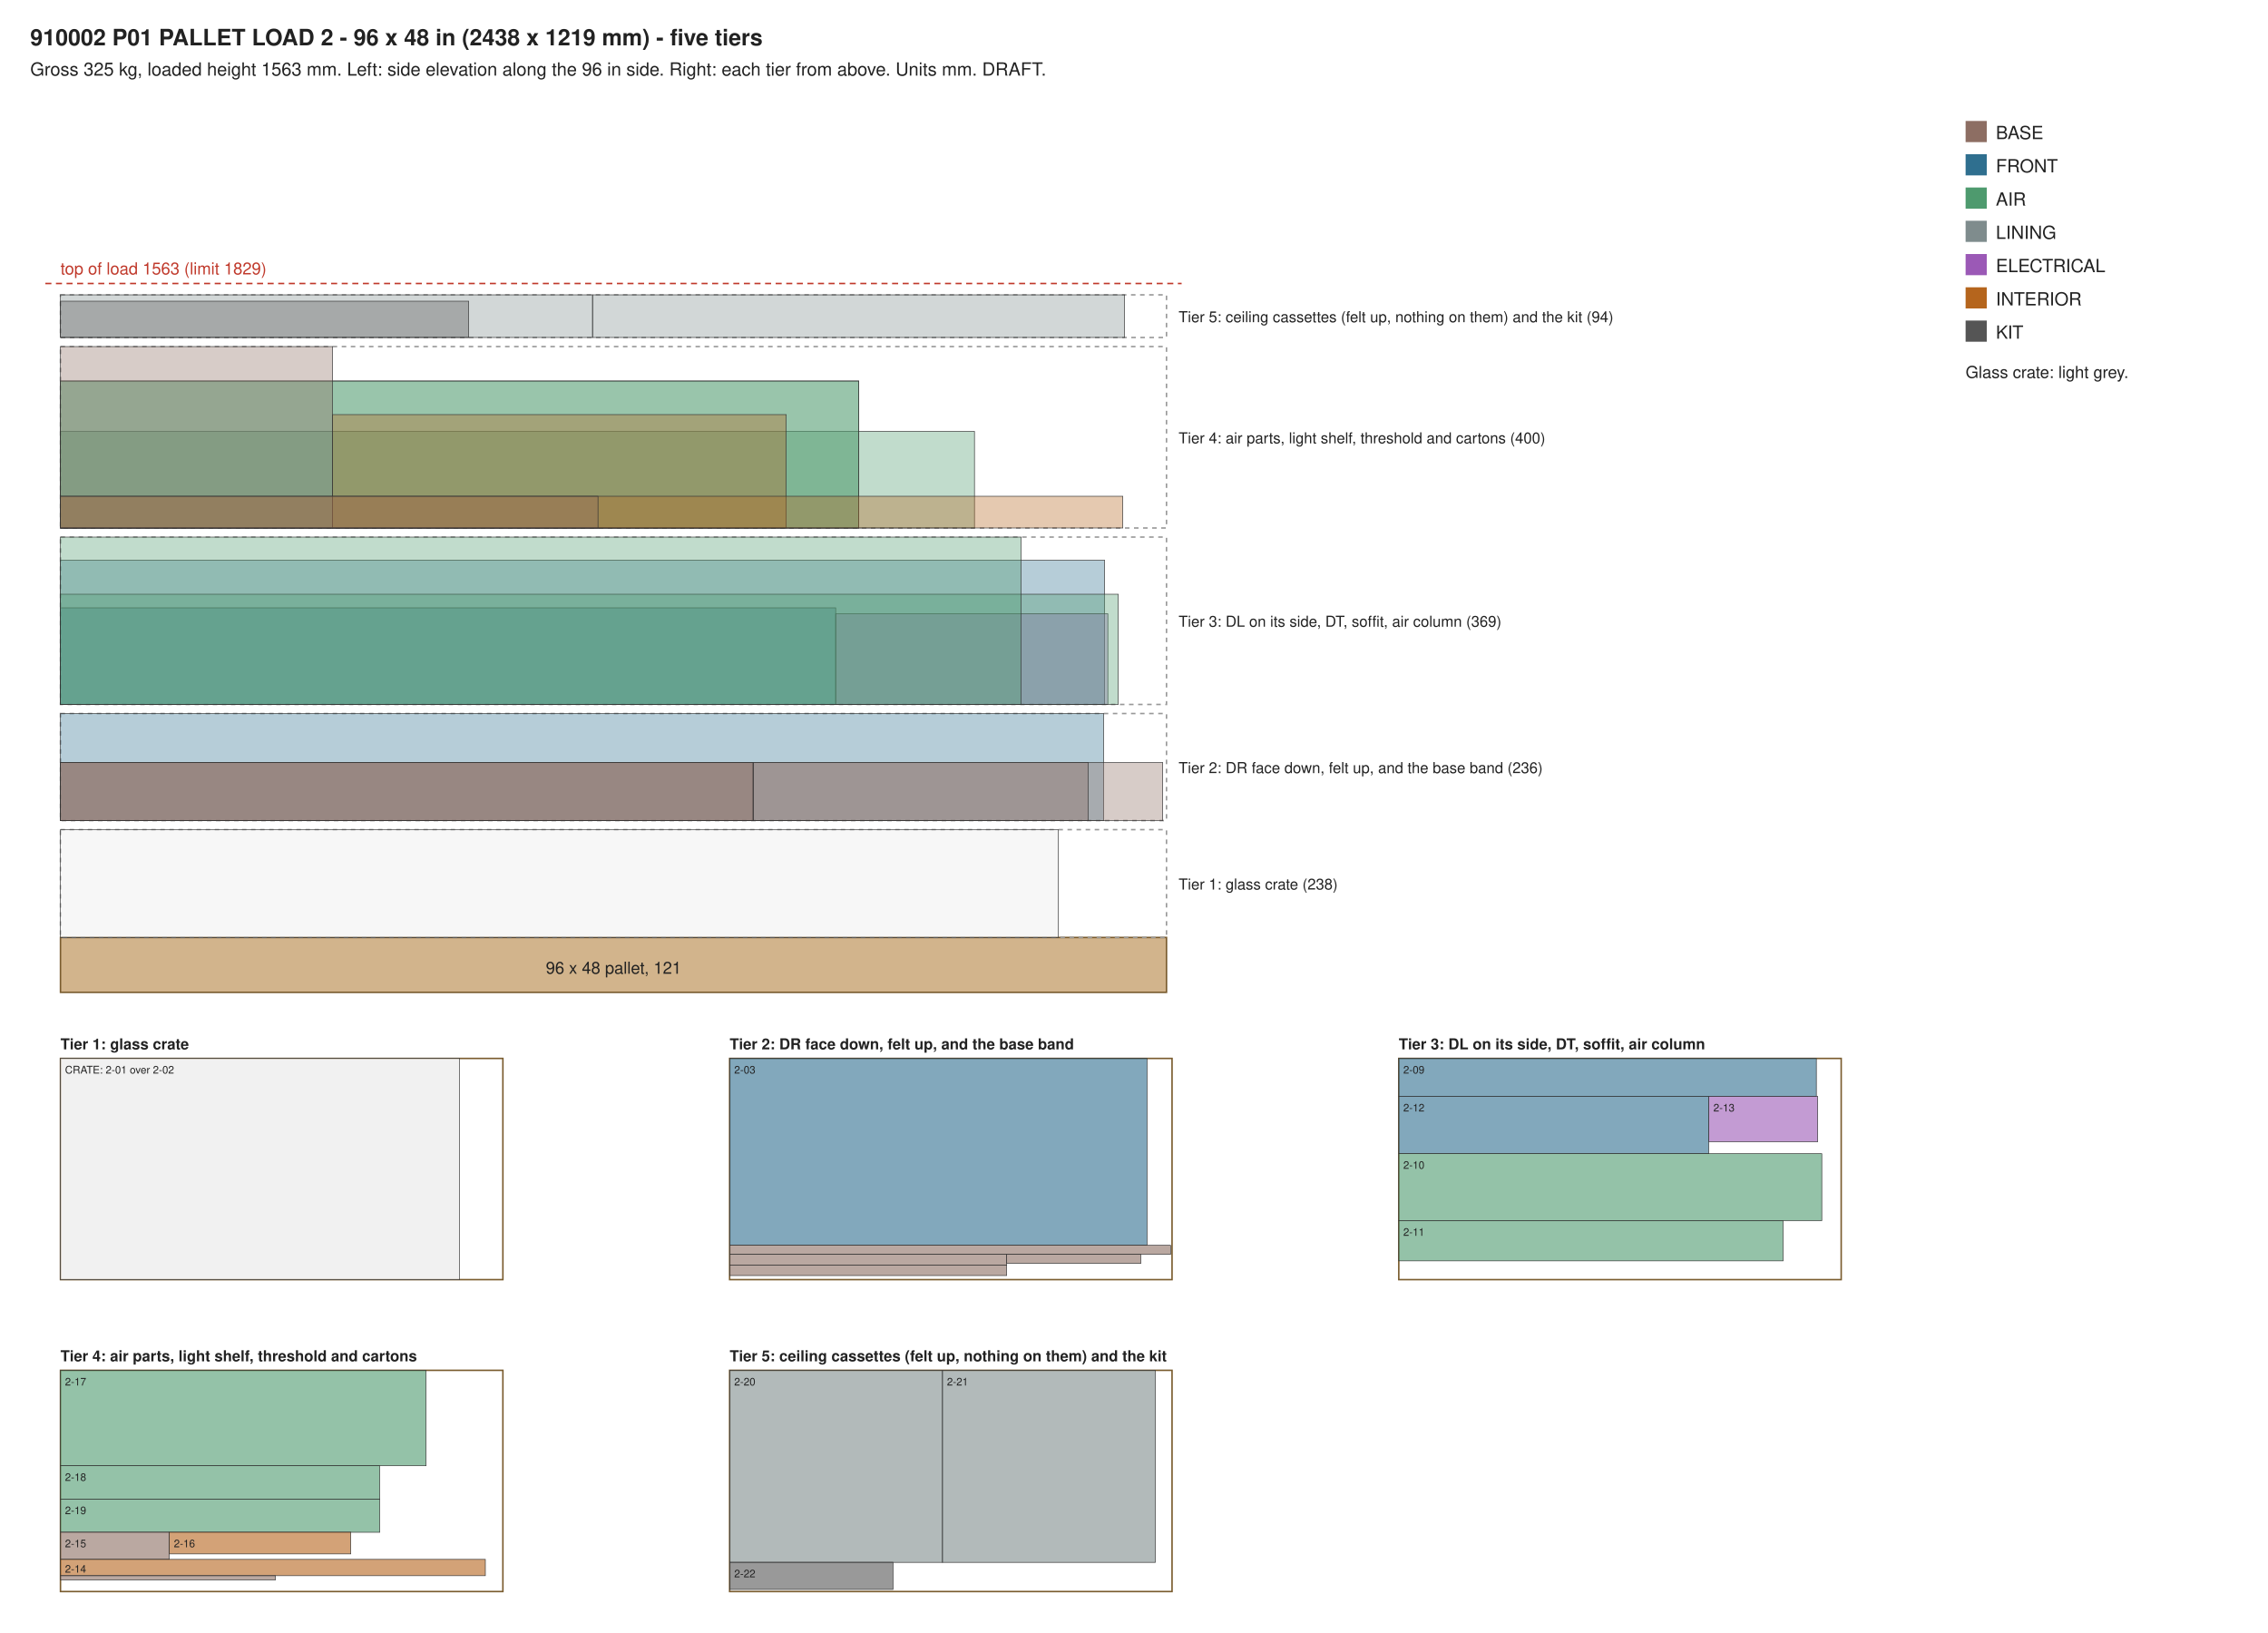
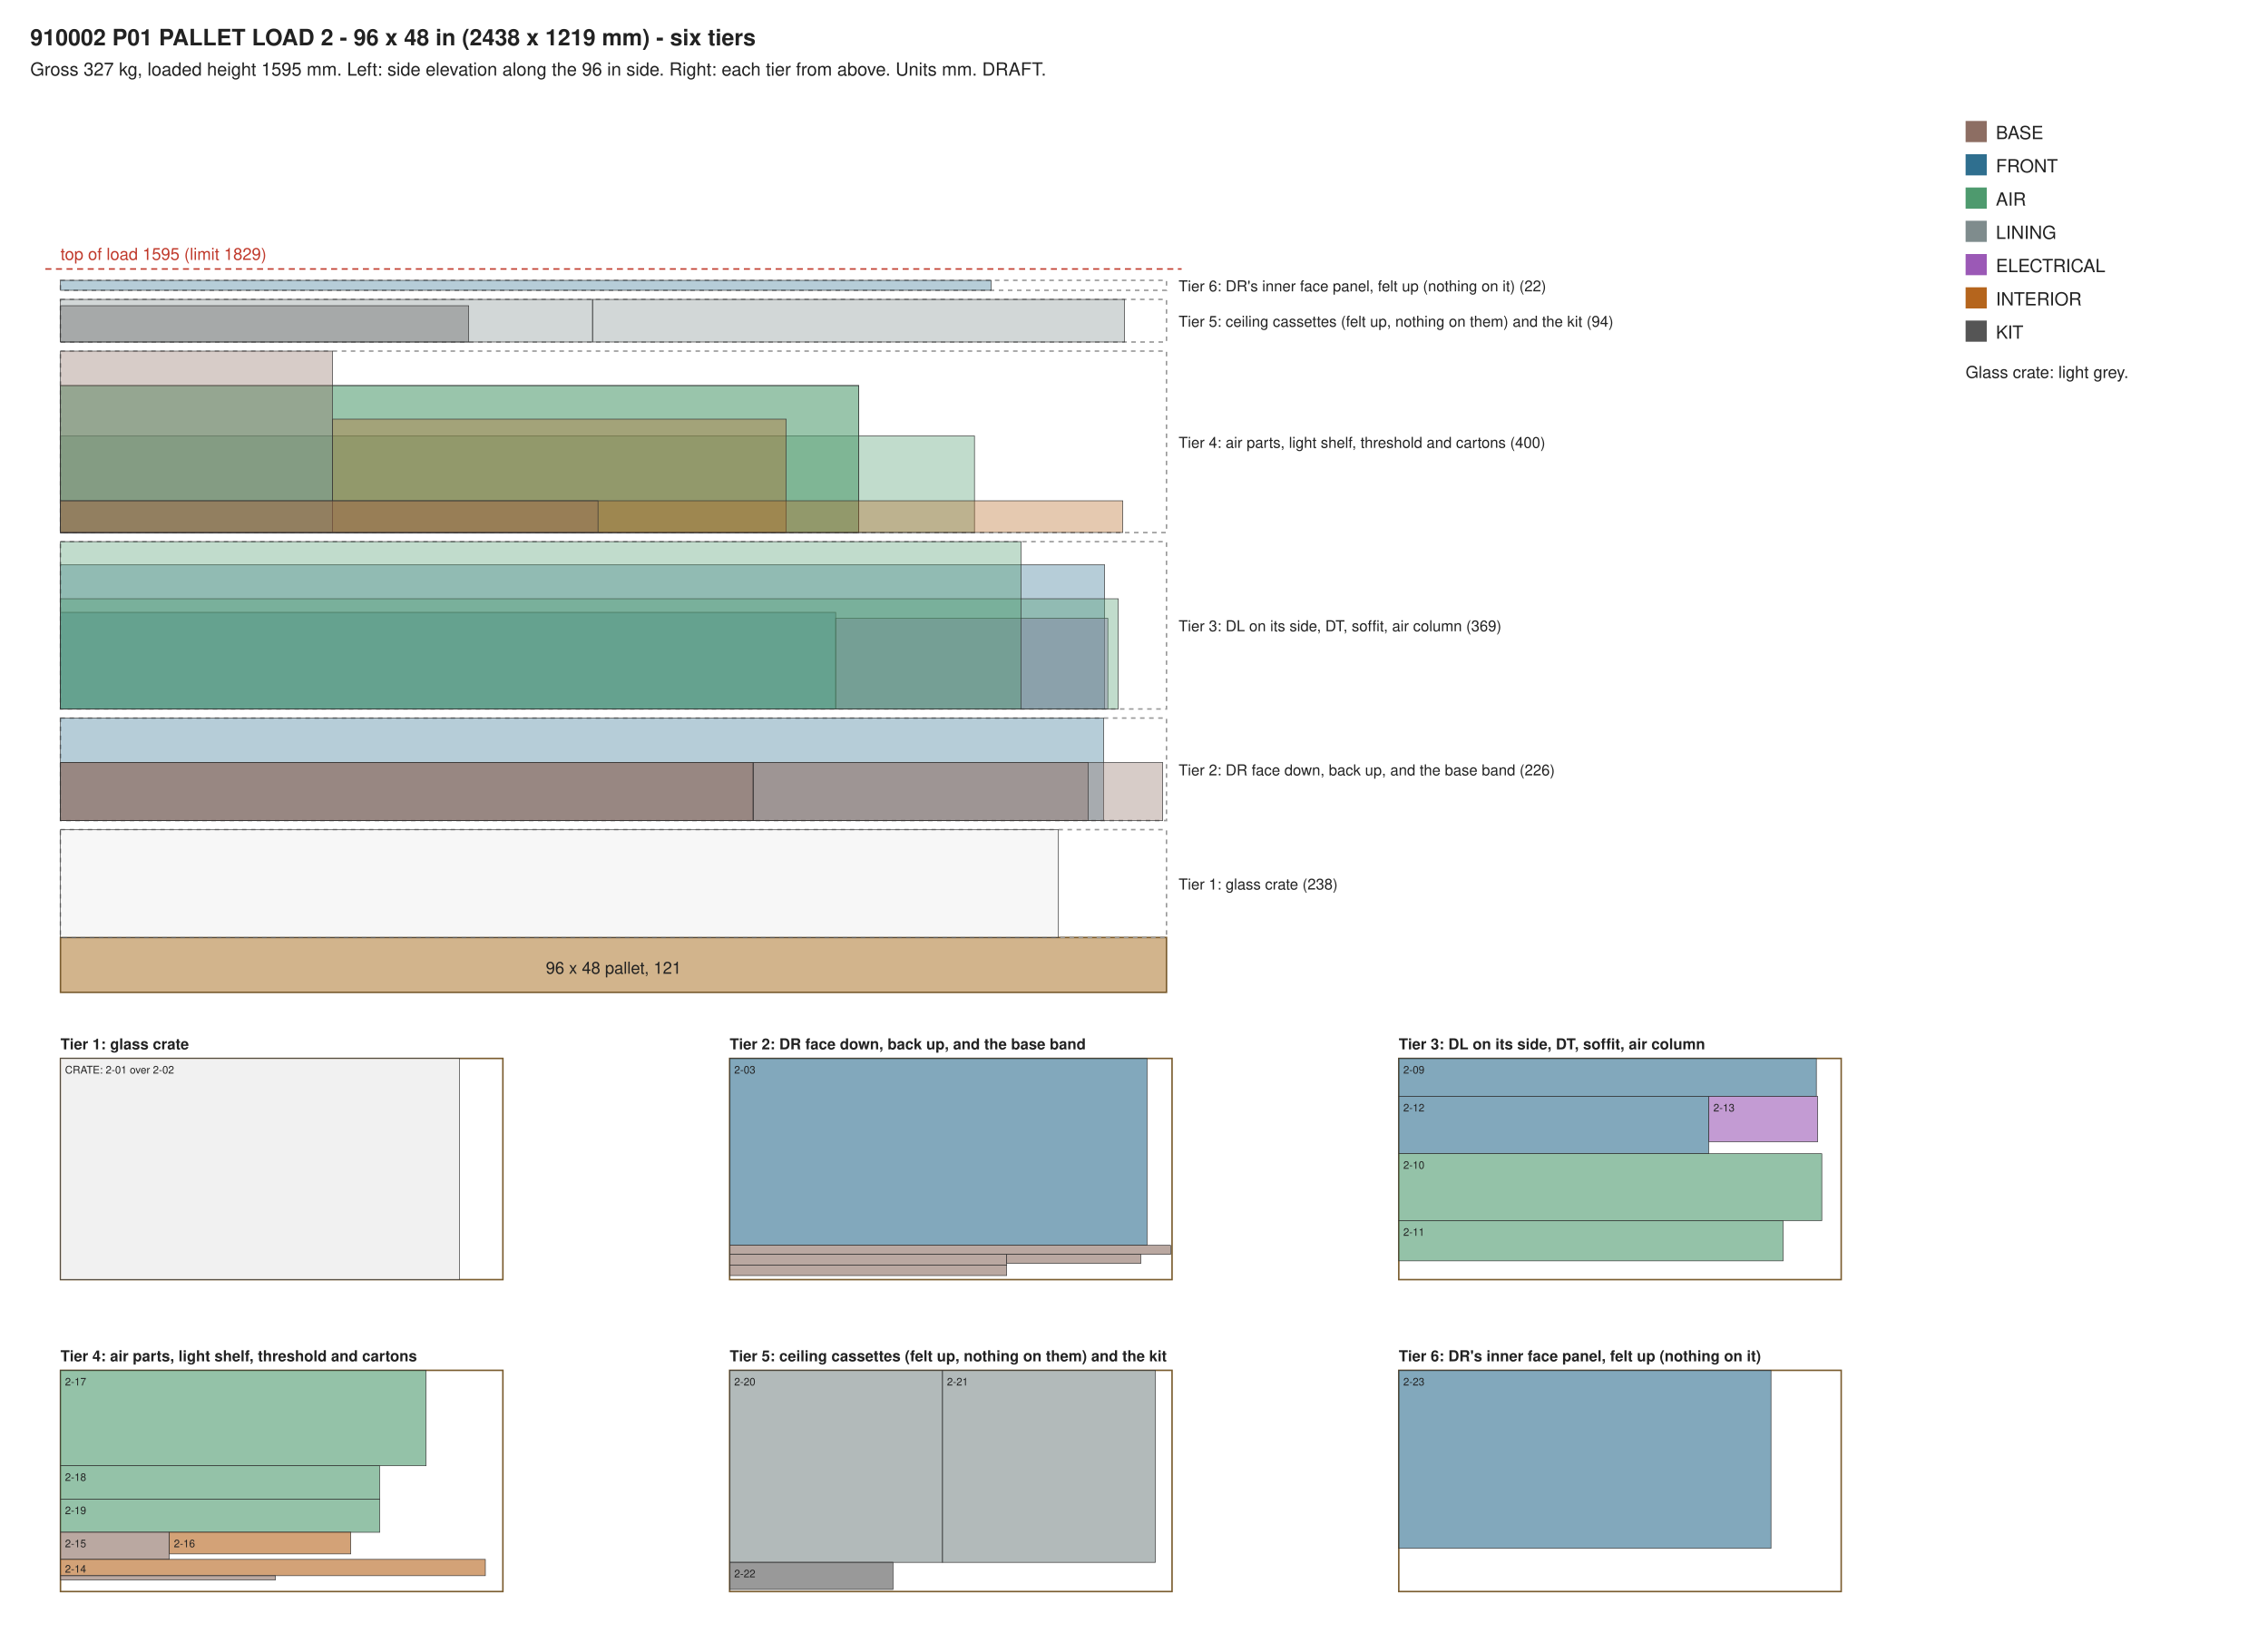
<svg xmlns="http://www.w3.org/2000/svg" width="1500" height="1080" viewBox="0 0 1500 1080">
  <rect width="1500" height="1080" fill="#ffffff" />
-   <text x="20.0" y="30.0" font-family="Helvetica, Arial, sans-serif" font-size="15" text-anchor="start" font-weight="bold" fill="#222">910002 P01  PALLET LOAD 2 - 96 x 48 in (2438 x 1219 mm) - five tiers</text>
-   <text x="20.0" y="50.0" font-family="Helvetica, Arial, sans-serif" font-size="12" text-anchor="start" font-weight="normal" fill="#222">Gross 325 kg, loaded height 1563 mm. Left: side elevation along the 96 in side. Right: each tier from above. Units mm. DRAFT.</text>
+   <text x="20.0" y="30.0" font-family="Helvetica, Arial, sans-serif" font-size="15" text-anchor="start" font-weight="bold" fill="#222">910002 P01  PALLET LOAD 2 - 96 x 48 in (2438 x 1219 mm) - six tiers</text>
+   <text x="20.0" y="50.0" font-family="Helvetica, Arial, sans-serif" font-size="12" text-anchor="start" font-weight="normal" fill="#222">Gross 327 kg, loaded height 1595 mm. Left: side elevation along the 96 in side. Right: each tier from above. Units mm. DRAFT.</text>
  <rect x="40" y="620" width="731.5" height="36.3" fill="#d2b48c" stroke="#7a5c2e" />
  <text x="405.8" y="644.0" font-family="Helvetica, Arial, sans-serif" font-size="11" text-anchor="middle" font-weight="normal" fill="#222">96 x 48 pallet, 121</text>
  <rect x="40" y="548.7" width="731.5" height="71.3" fill="none" stroke="#999" stroke-dasharray="3 3" />
  <rect x="40.0" y="548.7" width="660.0" height="71.3" fill="#e8e8e8" fill-opacity="0.35" stroke="#333" stroke-width="0.4" />
  <text x="779.5" y="588.3" font-family="Helvetica, Arial, sans-serif" font-size="10" text-anchor="start" font-weight="normal" fill="#222">Tier 1: glass crate (238)</text>
-   <rect x="40" y="471.9" width="731.5" height="70.8" fill="none" stroke="#999" stroke-dasharray="3 3" />
-   <rect x="40.0" y="471.9" width="690.0" height="70.8" fill="#2f6f8f" fill-opacity="0.35" stroke="#333" stroke-width="0.4" />
+   <rect x="40" y="474.9" width="731.5" height="67.8" fill="none" stroke="#999" stroke-dasharray="3 3" />
+   <rect x="40.0" y="474.9" width="690.0" height="67.8" fill="#2f6f8f" fill-opacity="0.35" stroke="#333" stroke-width="0.4" />
  <rect x="40.0" y="504.3" width="729.0" height="38.4" fill="#8d6e63" fill-opacity="0.35" stroke="#333" stroke-width="0.4" />
  <rect x="40.0" y="504.3" width="458.1" height="38.4" fill="#8d6e63" fill-opacity="0.35" stroke="#333" stroke-width="0.4" />
  <rect x="498.1" y="504.3" width="221.7" height="38.4" fill="#8d6e63" fill-opacity="0.35" stroke="#333" stroke-width="0.4" />
  <rect x="40.0" y="504.3" width="458.1" height="38.4" fill="#8d6e63" fill-opacity="0.35" stroke="#333" stroke-width="0.4" />
-   <text x="779.5" y="511.3" font-family="Helvetica, Arial, sans-serif" font-size="10" text-anchor="start" font-weight="normal" fill="#222">Tier 2: DR face down, felt up, and the base band (236)</text>
-   <rect x="40" y="355.2" width="731.5" height="110.7" fill="none" stroke="#999" stroke-dasharray="3 3" />
-   <rect x="40.0" y="370.5" width="690.6" height="95.4" fill="#2f6f8f" fill-opacity="0.35" stroke="#333" stroke-width="0.4" />
-   <rect x="40.0" y="402.0" width="512.7" height="63.9" fill="#2f6f8f" fill-opacity="0.35" stroke="#333" stroke-width="0.4" />
-   <rect x="552.7" y="405.9" width="180.0" height="60.0" fill="#9b59b6" fill-opacity="0.35" stroke="#333" stroke-width="0.4" />
-   <rect x="40.0" y="393.0" width="699.6" height="72.9" fill="#4e9a6e" fill-opacity="0.35" stroke="#333" stroke-width="0.4" />
-   <rect x="40.0" y="355.2" width="635.4" height="110.7" fill="#4e9a6e" fill-opacity="0.35" stroke="#333" stroke-width="0.4" />
-   <text x="779.5" y="414.5" font-family="Helvetica, Arial, sans-serif" font-size="10" text-anchor="start" font-weight="normal" fill="#222">Tier 3: DL on its side, DT, soffit, air column (369)</text>
-   <rect x="40" y="229.2" width="731.5" height="120.0" fill="none" stroke="#999" stroke-dasharray="3 3" />
-   <rect x="40.0" y="285.3" width="604.5" height="63.9" fill="#4e9a6e" fill-opacity="0.35" stroke="#333" stroke-width="0.4" />
-   <rect x="40.0" y="252.0" width="528.0" height="97.2" fill="#4e9a6e" fill-opacity="0.35" stroke="#333" stroke-width="0.4" />
-   <rect x="40.0" y="252.0" width="528.0" height="97.2" fill="#4e9a6e" fill-opacity="0.35" stroke="#333" stroke-width="0.4" />
-   <rect x="40.0" y="229.2" width="180.0" height="120.0" fill="#8d6e63" fill-opacity="0.35" stroke="#333" stroke-width="0.4" />
-   <rect x="220.0" y="274.2" width="300.0" height="75.0" fill="#b5651d" fill-opacity="0.35" stroke="#333" stroke-width="0.4" />
-   <rect x="40.0" y="328.2" width="702.6" height="21.0" fill="#b5651d" fill-opacity="0.35" stroke="#333" stroke-width="0.4" />
-   <rect x="40.0" y="328.2" width="355.5" height="21.0" fill="#8d6e63" fill-opacity="0.35" stroke="#333" stroke-width="0.4" />
-   <text x="779.5" y="293.2" font-family="Helvetica, Arial, sans-serif" font-size="10" text-anchor="start" font-weight="normal" fill="#222">Tier 4: air parts, light shelf, threshold and cartons (400)</text>
-   <rect x="40" y="195.0" width="731.5" height="28.2" fill="none" stroke="#999" stroke-dasharray="3 3" />
-   <rect x="40.0" y="195.0" width="351.9" height="28.2" fill="#7f8c8d" fill-opacity="0.35" stroke="#333" stroke-width="0.4" />
-   <rect x="391.9" y="195.0" width="351.9" height="28.2" fill="#7f8c8d" fill-opacity="0.35" stroke="#333" stroke-width="0.4" />
-   <rect x="40.0" y="199.2" width="270.0" height="24.0" fill="#555555" fill-opacity="0.35" stroke="#333" stroke-width="0.4" />
-   <text x="779.5" y="213.1" font-family="Helvetica, Arial, sans-serif" font-size="10" text-anchor="start" font-weight="normal" fill="#222">Tier 5: ceiling cassettes (felt up, nothing on them) and the kit (94)</text>
-   <line x1="30" y1="187.5" x2="781.5" y2="187.5" stroke="#c0392b" stroke-dasharray="4 3" />
-   <text x="40.0" y="181.5" font-family="Helvetica, Arial, sans-serif" font-size="11" text-anchor="start" font-weight="normal" fill="#c0392b">top of load 1563 (limit 1829)</text>
+   <text x="779.5" y="512.8" font-family="Helvetica, Arial, sans-serif" font-size="10" text-anchor="start" font-weight="normal" fill="#222">Tier 2: DR face down, back up, and the base band (226)</text>
+   <rect x="40" y="358.2" width="731.5" height="110.7" fill="none" stroke="#999" stroke-dasharray="3 3" />
+   <rect x="40.0" y="373.5" width="690.6" height="95.4" fill="#2f6f8f" fill-opacity="0.35" stroke="#333" stroke-width="0.4" />
+   <rect x="40.0" y="405.0" width="512.7" height="63.9" fill="#2f6f8f" fill-opacity="0.35" stroke="#333" stroke-width="0.4" />
+   <rect x="552.7" y="408.9" width="180.0" height="60.0" fill="#9b59b6" fill-opacity="0.35" stroke="#333" stroke-width="0.4" />
+   <rect x="40.0" y="396.0" width="699.6" height="72.9" fill="#4e9a6e" fill-opacity="0.35" stroke="#333" stroke-width="0.4" />
+   <rect x="40.0" y="358.2" width="635.4" height="110.7" fill="#4e9a6e" fill-opacity="0.35" stroke="#333" stroke-width="0.4" />
+   <text x="779.5" y="417.5" font-family="Helvetica, Arial, sans-serif" font-size="10" text-anchor="start" font-weight="normal" fill="#222">Tier 3: DL on its side, DT, soffit, air column (369)</text>
+   <rect x="40" y="232.2" width="731.5" height="120.0" fill="none" stroke="#999" stroke-dasharray="3 3" />
+   <rect x="40.0" y="288.3" width="604.5" height="63.9" fill="#4e9a6e" fill-opacity="0.35" stroke="#333" stroke-width="0.4" />
+   <rect x="40.0" y="255.0" width="528.0" height="97.2" fill="#4e9a6e" fill-opacity="0.35" stroke="#333" stroke-width="0.4" />
+   <rect x="40.0" y="255.0" width="528.0" height="97.2" fill="#4e9a6e" fill-opacity="0.35" stroke="#333" stroke-width="0.4" />
+   <rect x="40.0" y="232.2" width="180.0" height="120.0" fill="#8d6e63" fill-opacity="0.35" stroke="#333" stroke-width="0.4" />
+   <rect x="220.0" y="277.2" width="300.0" height="75.0" fill="#b5651d" fill-opacity="0.35" stroke="#333" stroke-width="0.4" />
+   <rect x="40.0" y="331.2" width="702.6" height="21.0" fill="#b5651d" fill-opacity="0.35" stroke="#333" stroke-width="0.4" />
+   <rect x="40.0" y="331.2" width="355.5" height="21.0" fill="#8d6e63" fill-opacity="0.35" stroke="#333" stroke-width="0.4" />
+   <text x="779.5" y="296.2" font-family="Helvetica, Arial, sans-serif" font-size="10" text-anchor="start" font-weight="normal" fill="#222">Tier 4: air parts, light shelf, threshold and cartons (400)</text>
+   <rect x="40" y="198.0" width="731.5" height="28.2" fill="none" stroke="#999" stroke-dasharray="3 3" />
+   <rect x="40.0" y="198.0" width="351.9" height="28.2" fill="#7f8c8d" fill-opacity="0.35" stroke="#333" stroke-width="0.4" />
+   <rect x="391.9" y="198.0" width="351.9" height="28.2" fill="#7f8c8d" fill-opacity="0.35" stroke="#333" stroke-width="0.4" />
+   <rect x="40.0" y="202.2" width="270.0" height="24.0" fill="#555555" fill-opacity="0.35" stroke="#333" stroke-width="0.4" />
+   <text x="779.5" y="216.1" font-family="Helvetica, Arial, sans-serif" font-size="10" text-anchor="start" font-weight="normal" fill="#222">Tier 5: ceiling cassettes (felt up, nothing on them) and the kit (94)</text>
+   <rect x="40" y="185.4" width="731.5" height="6.6" fill="none" stroke="#999" stroke-dasharray="3 3" />
+   <rect x="40.0" y="185.4" width="615.6" height="6.6" fill="#2f6f8f" fill-opacity="0.35" stroke="#333" stroke-width="0.4" />
+   <text x="779.5" y="192.7" font-family="Helvetica, Arial, sans-serif" font-size="10" text-anchor="start" font-weight="normal" fill="#222">Tier 6: DR's inner face panel, felt up (nothing on it) (22)</text>
+   <line x1="30" y1="177.9" x2="781.5" y2="177.9" stroke="#c0392b" stroke-dasharray="4 3" />
+   <text x="40.0" y="171.9" font-family="Helvetica, Arial, sans-serif" font-size="11" text-anchor="start" font-weight="normal" fill="#c0392b">top of load 1595 (limit 1829)</text>
  <text x="40.0" y="694.0" font-family="Helvetica, Arial, sans-serif" font-size="10" text-anchor="start" font-weight="bold" fill="#222">Tier 1: glass crate</text>
  <rect x="40.0" y="700.0" width="292.6" height="146.3" fill="none" stroke="#7a5c2e" />
  <rect x="40.0" y="700.0" width="264.0" height="146.3" fill="#e8e8e8" fill-opacity="0.6" stroke="#333" stroke-width="0.4" />
  <text x="43.0" y="710.0" font-family="Helvetica, Arial, sans-serif" font-size="7" text-anchor="start" font-weight="normal" fill="#222">CRATE: 2-01 over 2-02</text>
-   <text x="482.6" y="694.0" font-family="Helvetica, Arial, sans-serif" font-size="10" text-anchor="start" font-weight="bold" fill="#222">Tier 2: DR face down, felt up, and the base band</text>
+   <text x="482.6" y="694.0" font-family="Helvetica, Arial, sans-serif" font-size="10" text-anchor="start" font-weight="bold" fill="#222">Tier 2: DR face down, back up, and the base band</text>
  <rect x="482.56" y="700.0" width="292.6" height="146.3" fill="none" stroke="#7a5c2e" />
  <rect x="482.6" y="700.0" width="276.0" height="123.6" fill="#2f6f8f" fill-opacity="0.6" stroke="#333" stroke-width="0.4" />
  <text x="485.6" y="710.0" font-family="Helvetica, Arial, sans-serif" font-size="7" text-anchor="start" font-weight="normal" fill="#222">2-03</text>
  <rect x="482.6" y="823.6" width="291.6" height="6.0" fill="#8d6e63" fill-opacity="0.6" stroke="#333" stroke-width="0.4" />
  <rect x="482.6" y="829.6" width="183.2" height="7.0" fill="#8d6e63" fill-opacity="0.6" stroke="#333" stroke-width="0.4" />
  <rect x="665.8" y="829.6" width="88.7" height="6.0" fill="#8d6e63" fill-opacity="0.6" stroke="#333" stroke-width="0.4" />
  <rect x="482.6" y="836.6" width="183.2" height="7.0" fill="#8d6e63" fill-opacity="0.6" stroke="#333" stroke-width="0.4" />
  <text x="925.1" y="694.0" font-family="Helvetica, Arial, sans-serif" font-size="10" text-anchor="start" font-weight="bold" fill="#222">Tier 3: DL on its side, DT, soffit, air column</text>
  <rect x="925.12" y="700.0" width="292.6" height="146.3" fill="none" stroke="#7a5c2e" />
  <rect x="925.1" y="700.0" width="276.2" height="25.1" fill="#2f6f8f" fill-opacity="0.6" stroke="#333" stroke-width="0.4" />
  <text x="928.1" y="710.0" font-family="Helvetica, Arial, sans-serif" font-size="7" text-anchor="start" font-weight="normal" fill="#222">2-09</text>
  <rect x="925.1" y="725.1" width="205.1" height="37.9" fill="#2f6f8f" fill-opacity="0.6" stroke="#333" stroke-width="0.4" />
  <text x="928.1" y="735.1" font-family="Helvetica, Arial, sans-serif" font-size="7" text-anchor="start" font-weight="normal" fill="#222">2-12</text>
  <rect x="1130.2" y="725.1" width="72.0" height="30.0" fill="#9b59b6" fill-opacity="0.6" stroke="#333" stroke-width="0.4" />
  <text x="1133.2" y="735.1" font-family="Helvetica, Arial, sans-serif" font-size="7" text-anchor="start" font-weight="normal" fill="#222">2-13</text>
  <rect x="925.1" y="763.0" width="279.8" height="44.3" fill="#4e9a6e" fill-opacity="0.6" stroke="#333" stroke-width="0.4" />
  <text x="928.1" y="773.0" font-family="Helvetica, Arial, sans-serif" font-size="7" text-anchor="start" font-weight="normal" fill="#222">2-10</text>
  <rect x="925.1" y="807.3" width="254.2" height="26.6" fill="#4e9a6e" fill-opacity="0.6" stroke="#333" stroke-width="0.4" />
  <text x="928.1" y="817.3" font-family="Helvetica, Arial, sans-serif" font-size="7" text-anchor="start" font-weight="normal" fill="#222">2-11</text>
  <text x="40.0" y="900.3" font-family="Helvetica, Arial, sans-serif" font-size="10" text-anchor="start" font-weight="bold" fill="#222">Tier 4: air parts, light shelf, threshold and cartons</text>
  <rect x="40.0" y="906.28" width="292.6" height="146.3" fill="none" stroke="#7a5c2e" />
  <rect x="40.0" y="906.3" width="241.8" height="63.1" fill="#4e9a6e" fill-opacity="0.6" stroke="#333" stroke-width="0.4" />
  <text x="43.0" y="916.3" font-family="Helvetica, Arial, sans-serif" font-size="7" text-anchor="start" font-weight="normal" fill="#222">2-17</text>
  <rect x="40.0" y="969.4" width="211.2" height="22.0" fill="#4e9a6e" fill-opacity="0.6" stroke="#333" stroke-width="0.4" />
  <text x="43.0" y="979.4" font-family="Helvetica, Arial, sans-serif" font-size="7" text-anchor="start" font-weight="normal" fill="#222">2-18</text>
  <rect x="40.0" y="991.4" width="211.2" height="22.0" fill="#4e9a6e" fill-opacity="0.6" stroke="#333" stroke-width="0.4" />
  <text x="43.0" y="1001.4" font-family="Helvetica, Arial, sans-serif" font-size="7" text-anchor="start" font-weight="normal" fill="#222">2-19</text>
  <rect x="40.0" y="1013.3" width="72.0" height="18.0" fill="#8d6e63" fill-opacity="0.6" stroke="#333" stroke-width="0.4" />
  <text x="43.0" y="1023.3" font-family="Helvetica, Arial, sans-serif" font-size="7" text-anchor="start" font-weight="normal" fill="#222">2-15</text>
  <rect x="112.0" y="1013.3" width="120.0" height="14.4" fill="#b5651d" fill-opacity="0.6" stroke="#333" stroke-width="0.4" />
  <text x="115.0" y="1023.3" font-family="Helvetica, Arial, sans-serif" font-size="7" text-anchor="start" font-weight="normal" fill="#222">2-16</text>
  <rect x="40.0" y="1031.3" width="281.0" height="10.8" fill="#b5651d" fill-opacity="0.6" stroke="#333" stroke-width="0.4" />
  <text x="43.0" y="1040.1" font-family="Helvetica, Arial, sans-serif" font-size="7" text-anchor="start" font-weight="normal" fill="#222">2-14</text>
  <rect x="40.0" y="1042.1" width="142.2" height="2.8" fill="#8d6e63" fill-opacity="0.6" stroke="#333" stroke-width="0.4" />
  <text x="482.6" y="900.3" font-family="Helvetica, Arial, sans-serif" font-size="10" text-anchor="start" font-weight="bold" fill="#222">Tier 5: ceiling cassettes (felt up, nothing on them) and the kit</text>
  <rect x="482.56" y="906.28" width="292.6" height="146.3" fill="none" stroke="#7a5c2e" />
  <rect x="482.6" y="906.3" width="140.8" height="127.0" fill="#7f8c8d" fill-opacity="0.6" stroke="#333" stroke-width="0.4" />
  <text x="485.6" y="916.3" font-family="Helvetica, Arial, sans-serif" font-size="7" text-anchor="start" font-weight="normal" fill="#222">2-20</text>
  <rect x="623.3" y="906.3" width="140.8" height="127.0" fill="#7f8c8d" fill-opacity="0.6" stroke="#333" stroke-width="0.4" />
  <text x="626.3" y="916.3" font-family="Helvetica, Arial, sans-serif" font-size="7" text-anchor="start" font-weight="normal" fill="#222">2-21</text>
  <rect x="482.6" y="1033.2" width="108.0" height="18.0" fill="#555555" fill-opacity="0.6" stroke="#333" stroke-width="0.4" />
  <text x="485.6" y="1043.2" font-family="Helvetica, Arial, sans-serif" font-size="7" text-anchor="start" font-weight="normal" fill="#222">2-22</text>
+   <text x="925.1" y="900.3" font-family="Helvetica, Arial, sans-serif" font-size="10" text-anchor="start" font-weight="bold" fill="#222">Tier 6: DR's inner face panel, felt up (nothing on it)</text>
+   <rect x="925.12" y="906.28" width="292.6" height="146.3" fill="none" stroke="#7a5c2e" />
+   <rect x="925.1" y="906.3" width="246.2" height="117.7" fill="#2f6f8f" fill-opacity="0.6" stroke="#333" stroke-width="0.4" />
+   <text x="928.1" y="916.3" font-family="Helvetica, Arial, sans-serif" font-size="7" text-anchor="start" font-weight="normal" fill="#222">2-23</text>
  <rect x="1300" y="80" width="14" height="14" fill="#8d6e63" />
  <text x="1320.0" y="92.0" font-family="Helvetica, Arial, sans-serif" font-size="12" text-anchor="start" font-weight="normal" fill="#222">BASE</text>
  <rect x="1300" y="102" width="14" height="14" fill="#2f6f8f" />
  <text x="1320.0" y="114.0" font-family="Helvetica, Arial, sans-serif" font-size="12" text-anchor="start" font-weight="normal" fill="#222">FRONT</text>
  <rect x="1300" y="124" width="14" height="14" fill="#4e9a6e" />
  <text x="1320.0" y="136.0" font-family="Helvetica, Arial, sans-serif" font-size="12" text-anchor="start" font-weight="normal" fill="#222">AIR</text>
  <rect x="1300" y="146" width="14" height="14" fill="#7f8c8d" />
  <text x="1320.0" y="158.0" font-family="Helvetica, Arial, sans-serif" font-size="12" text-anchor="start" font-weight="normal" fill="#222">LINING</text>
  <rect x="1300" y="168" width="14" height="14" fill="#9b59b6" />
  <text x="1320.0" y="180.0" font-family="Helvetica, Arial, sans-serif" font-size="12" text-anchor="start" font-weight="normal" fill="#222">ELECTRICAL</text>
  <rect x="1300" y="190" width="14" height="14" fill="#b5651d" />
  <text x="1320.0" y="202.0" font-family="Helvetica, Arial, sans-serif" font-size="12" text-anchor="start" font-weight="normal" fill="#222">INTERIOR</text>
  <rect x="1300" y="212" width="14" height="14" fill="#555555" />
  <text x="1320.0" y="224.0" font-family="Helvetica, Arial, sans-serif" font-size="12" text-anchor="start" font-weight="normal" fill="#222">KIT</text>
  <text x="1300.0" y="250.0" font-family="Helvetica, Arial, sans-serif" font-size="11" text-anchor="start" font-weight="normal" fill="#222">Glass crate: light grey.</text>
</svg>
